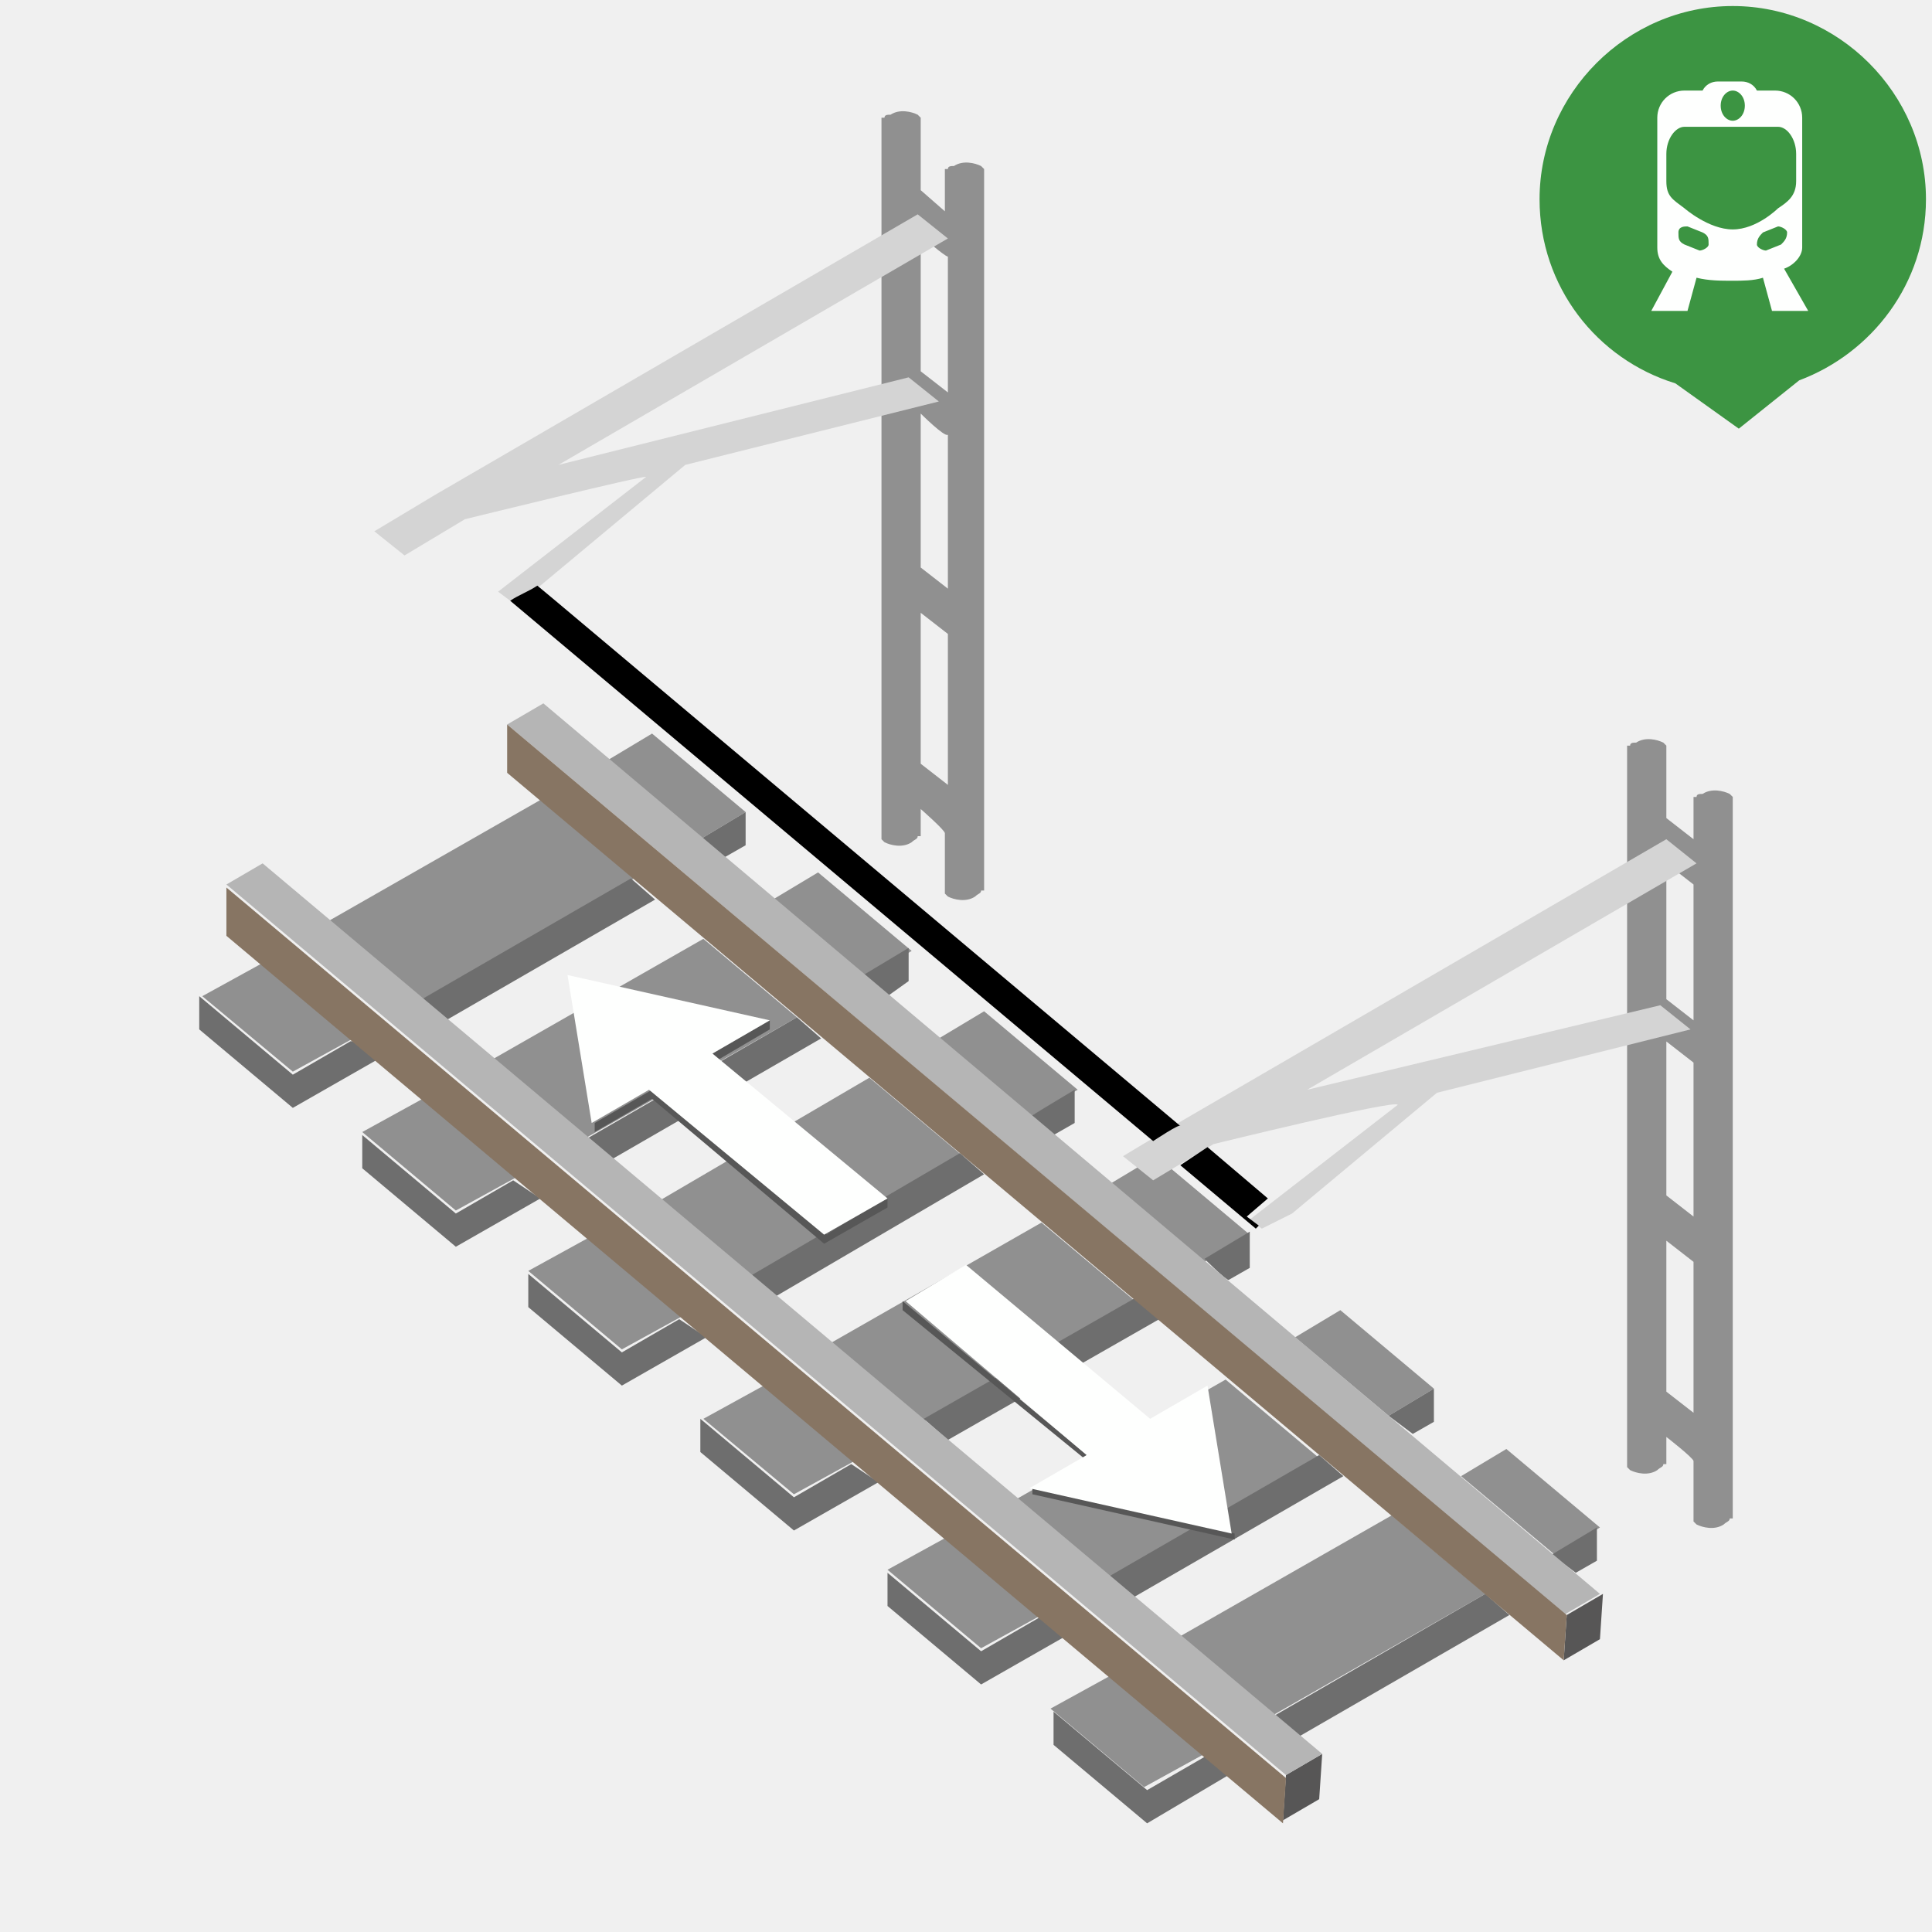
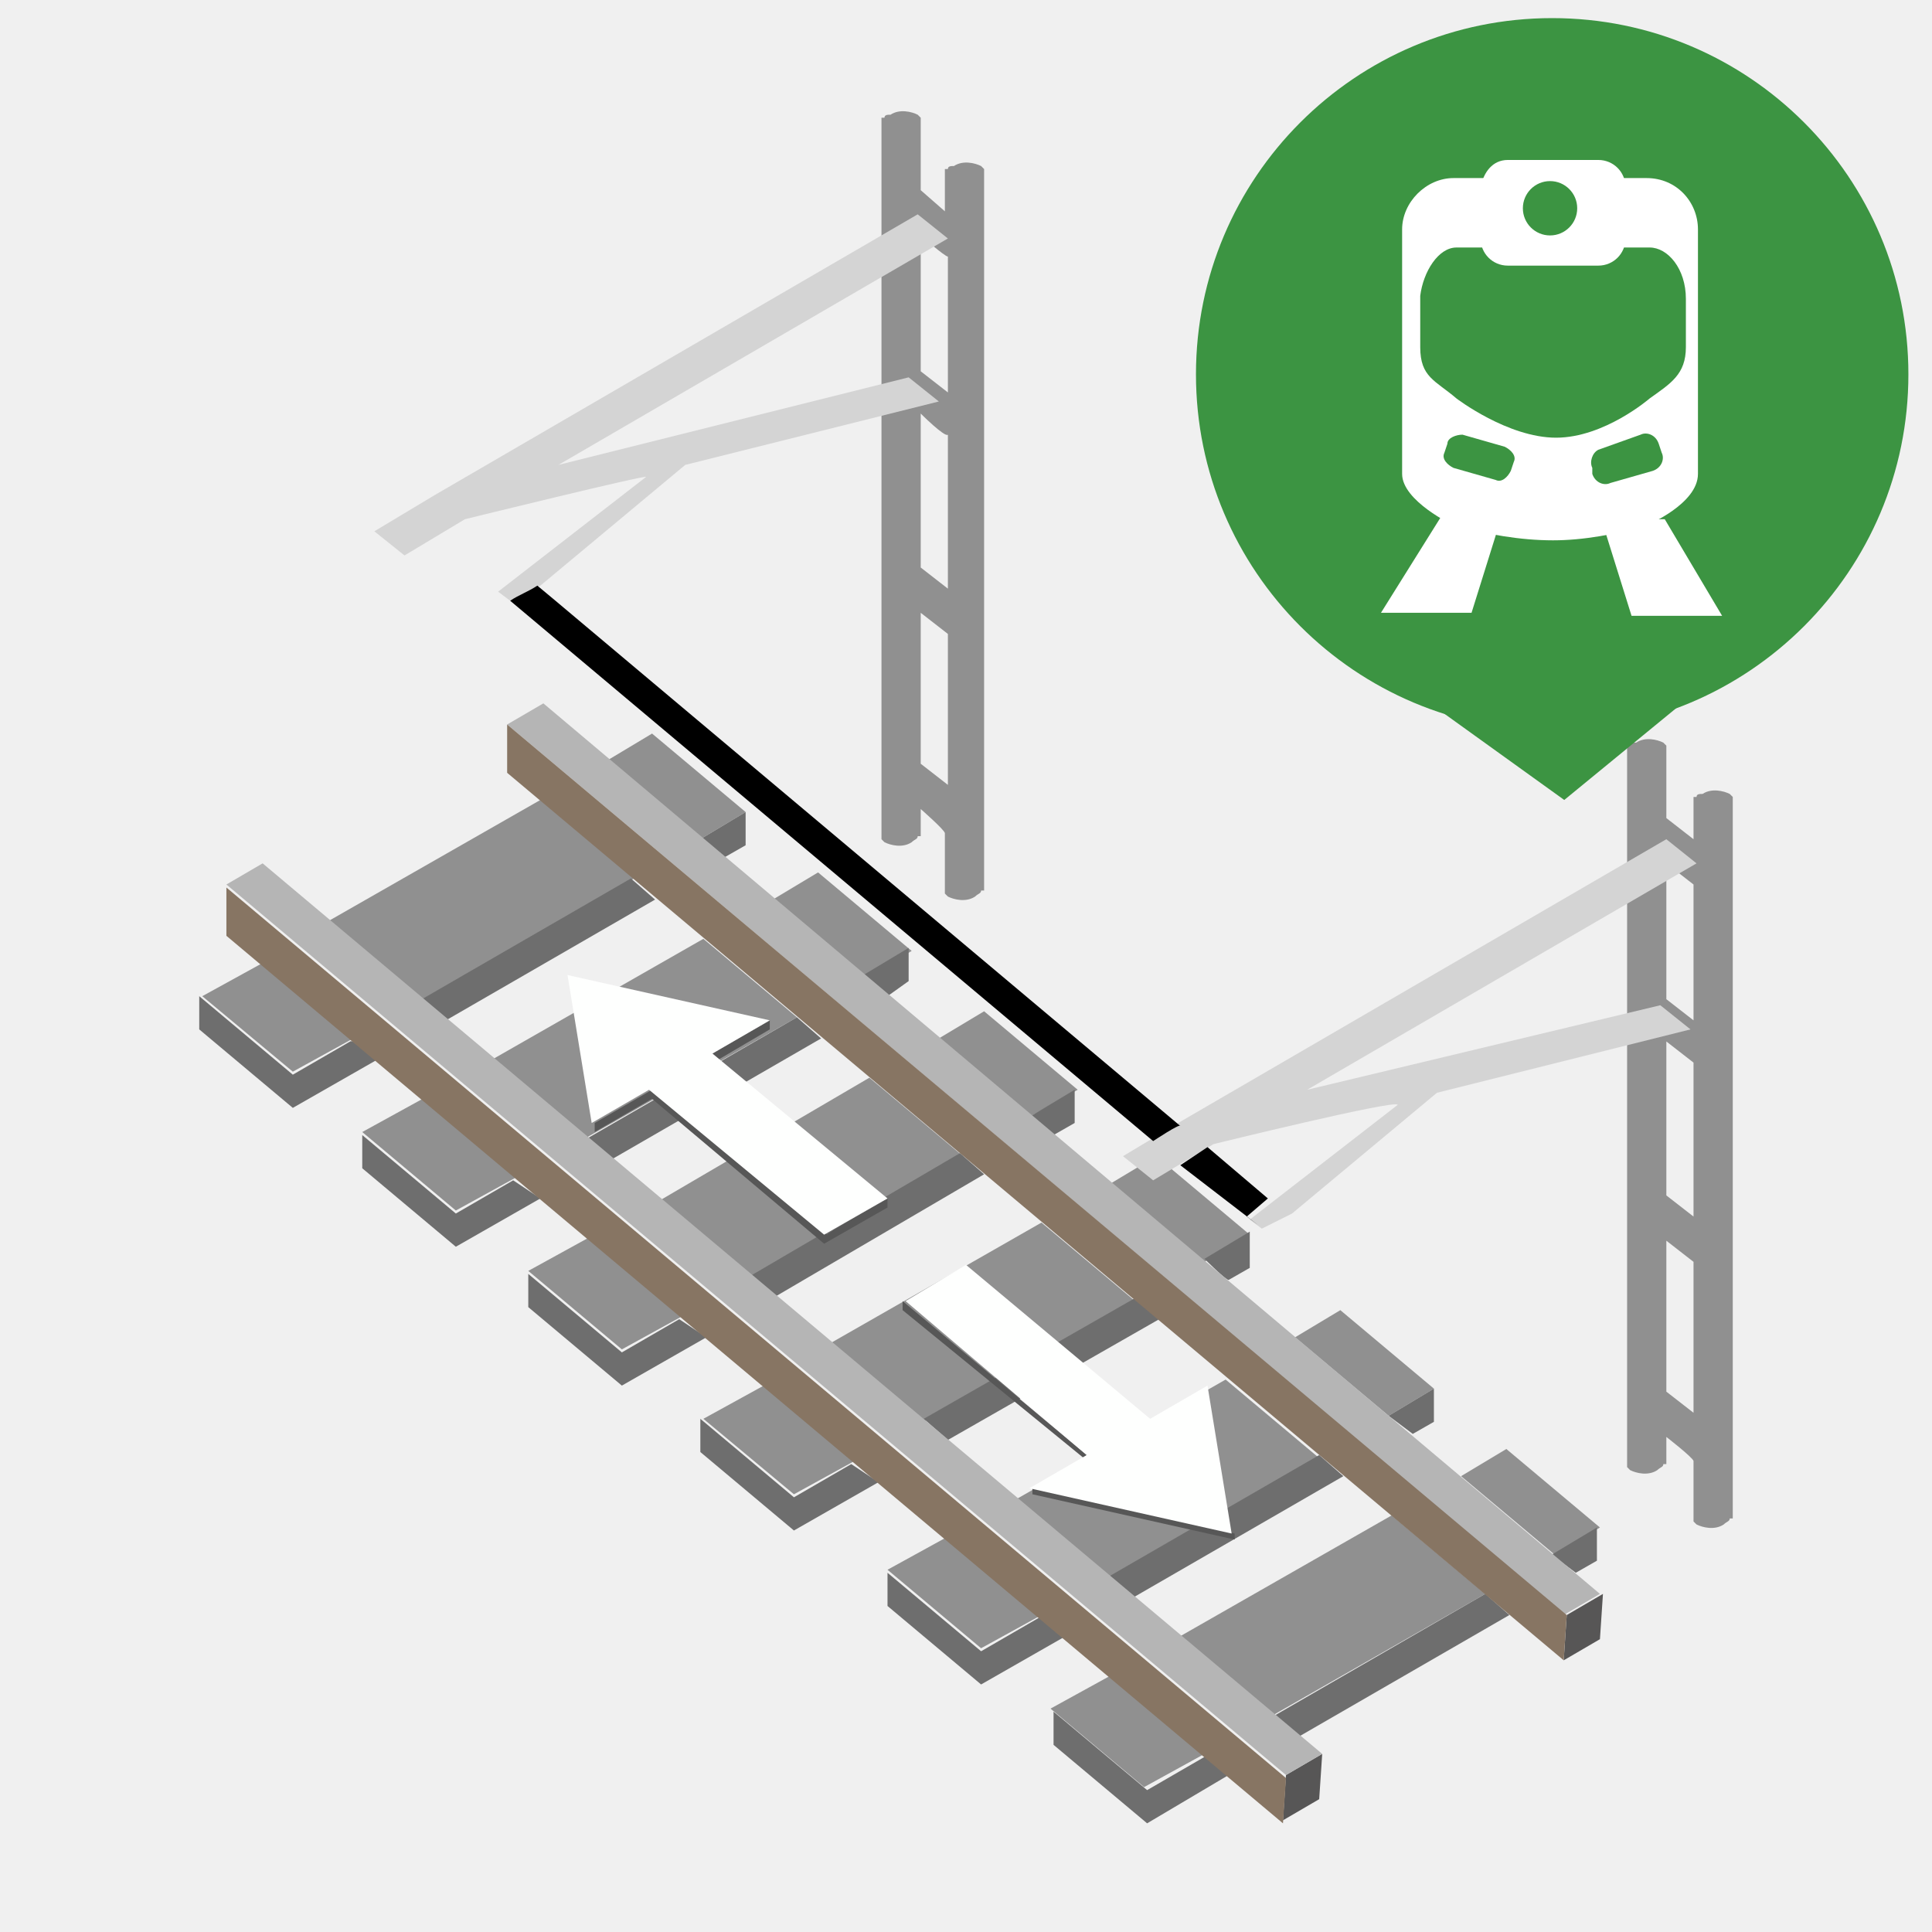
<svg xmlns="http://www.w3.org/2000/svg" version="1.1" id="Layer_1" x="0px" y="0px" viewBox="0 0 64 64" style="enable-background:new 0 0 64 64;" xml:space="preserve">
  <style type="text/css">
	.st0{fill-rule:evenodd;clip-rule:evenodd;fill:#909090;}
	.st1{fill-rule:evenodd;clip-rule:evenodd;fill:#6E6E6E;}
	.st2{fill-rule:evenodd;clip-rule:evenodd;fill:#575656;}
	.st3{fill-rule:evenodd;clip-rule:evenodd;fill:#B5B5B5;}
	.st4{fill-rule:evenodd;clip-rule:evenodd;fill:#575757;}
	.st5{fill-rule:evenodd;clip-rule:evenodd;fill:#D4D4D4;}
	.st6{fill-rule:evenodd;clip-rule:evenodd;fill:#FEFFFE;}
	.st7{fill-rule:evenodd;clip-rule:evenodd;fill:#877563;}
	.st8{fill-rule:evenodd;clip-rule:evenodd;}
- 	.st9{display:none;}
- 	.st10{display:inline;}
- 	.st11{fill-rule:evenodd;clip-rule:evenodd;fill:#4A6168;}
- 	.st12{fill:#3C9442;stroke:#324565;stroke-width:0.2;}
- 	.st13{fill-rule:evenodd;clip-rule:evenodd;fill:#3C9442;}
+ 	.st9{fill:#3C9442;}
+ 	.st10{fill:#F2EEEE;}
+ 	.st11{fill:#FFFFFF;}
+ 	.st12{fill:#F3E195;}
</style>
  <g id="grey">
-     <path class="st0" d="M10.9,30.5l7-4l3.1,2.6l-7,4L10.9,30.5z M16.3,35.1l7-4l3.1,2.6l-7,4C19.4,37.7,16.3,35.1,16.3,35.1z    M20.1,25.2l1.5-0.9l3.1,2.6l-1.5,0.9C23.2,27.8,20.1,25.2,20.1,25.2z M25.6,29.8l1.5-0.9l3.1,2.6l-1.5,0.9   C28.6,32.3,25.6,29.8,25.6,29.8z M31.1,34.4l1.5-0.9l3.1,2.6L34.1,37C34.1,37,31.1,34.4,31.1,34.4z M36.8,39.2l1.5-0.9l3.1,2.6   l-1.5,0.9L36.8,39.2z M37.6,43.1l-7,4l-3.1-2.6l7-4L37.6,43.1z M28.3,48.4l-2,1.1L23.3,47l2-1.1L28.3,48.4z M22.6,43.6l-2,1.1   l-3.1-2.6l2-1.1L22.6,43.6z M21.8,39.8l7-4.1l3.1,2.6l-7,4.1C24.8,42.3,21.8,39.8,21.8,39.8z M11.7,34.4l-2,1.1L6.7,33l2-1.1   C8.6,31.8,11.7,34.4,11.7,34.4z M17.1,39l-2,1.1l-3.1-2.6l2-1.1L17.1,39z M34.5,53.5l-2,1.1l-3.1-2.6l2-1.1L34.5,53.5z M33.6,49.7   l7-4l3.1,2.6l-7,4L33.6,49.7z M39.1,54.2l7-4l3.1,2.6l-7,4L39.1,54.2z M42.9,44.3l1.5-0.9l3.1,2.6L46,46.9L42.9,44.3z M48.4,48.9   l1.5-0.9l3.1,2.6l-1.5,0.9L48.4,48.9z M39.9,58.1l-2,1.1l-3.1-2.6l2-1.1C36.9,55.5,39.9,58.1,39.9,58.1z" />
-     <path class="st1" d="M38.4,43.7l-7,4l-0.8-0.7l7-4L38.4,43.7z M29.1,49.1l-2.8,1.6l-3.1-2.6V47l3.1,2.6l1.9-1.1L29.1,49.1z    M23.4,44.3l-2.8,1.6l-3.1-2.6v-1.1l3.1,2.6l1.9-1.1L23.4,44.3z M24.8,42.3l7-4.1l0.8,0.7l-7,4.1C25.6,43,24.8,42.3,24.8,42.3z    M12.5,35.1l-2.8,1.6l-3.1-2.6V33l3.1,2.6l1.9-1.1C11.7,34.4,12.5,35.1,12.5,35.1z M17.9,39.7l-2.8,1.6l-3.1-2.6v-1.1l3.1,2.6   l1.9-1.1L17.9,39.7z M13.8,33.2l7.1-4.1l0.8,0.7l-7.1,4.1C14.6,33.8,13.8,33.2,13.8,33.2z M19.3,37.8l7.1-4.1l0.8,0.7l-7.1,4.1   L19.3,37.8z M23.2,27.8l1.5-0.9V28L24,28.4L23.2,27.8z M28.6,32.3l1.5-0.9v1.1L29.4,33L28.6,32.3z M34.1,37l1.5-0.9v1.1l-0.7,0.4   L34.1,37z M39.9,41.7l1.5-0.9V42l-0.7,0.4C40.6,42.4,39.9,41.7,39.9,41.7z M51.4,51.5l1.5-0.9v1.1l-0.7,0.4   C52.2,52.1,51.4,51.5,51.4,51.5z M35.3,54.2l-2.8,1.6l-3.1-2.6v-1.1l3.1,2.6l1.9-1.1C34.5,53.5,35.3,54.2,35.3,54.2z M40.7,58.8   L38,60.4l-3.1-2.6v-1.1l3.1,2.6l1.9-1.1C39.9,58.1,40.7,58.8,40.7,58.8z M36.6,52.3l7.1-4.1l0.8,0.7L37.4,53L36.6,52.3z M42.1,56.9   l7.1-4.1l0.8,0.7l-7.1,4.1L42.1,56.9z M46,46.9l1.5-0.9v1.1l-0.7,0.4L46,46.9z" />
-     <path class="st2" d="M42.5,60.3l0.1-1.5l1.2-0.7l-0.1,1.5L42.5,60.3L42.5,60.3z M51.8,55l0.1-1.5l1.2-0.7l-0.1,1.5L51.8,55   C51.8,55,51.8,55,51.8,55z" />
-     <path class="st3" d="M7.5,29.3l1.2-0.7l35.1,29.5l-1.2,0.7L7.5,29.3z M16.8,24l1.2-0.7L53,52.8l-1.2,0.7C51.9,53.5,16.8,24,16.8,24   z" />
-     <path class="st4" d="M35.9,48.3l-6-4.9l0-0.3l6.1,5.1L35.9,48.3z M40.9,50.8l0,0.2l-6.7-1.5l0-0.2L40.9,50.8z M25.5,33.8l0,0.3   l-1.7,1l-0.2-0.2C23.6,34.9,25.5,33.8,25.5,33.8z M29.4,39.7l0,0.3l-2.1,1.2l-5.7-4.8l-1.9,1.1v-0.3l0,0l0,0l1.9-1.1l5.8,4.8   C27.3,40.9,29.4,39.7,29.4,39.7z" />
-     <path class="st0" d="M30.5,26.8v0.9h-0.1c0,0.1-0.1,0.1-0.2,0.2c-0.3,0.2-0.7,0.1-0.9,0c0,0-0.1-0.1-0.1-0.1h0V3.9h0.1   c0-0.1,0.1-0.1,0.2-0.1c0.3-0.2,0.7-0.1,0.9,0c0,0,0.1,0.1,0.1,0.1h0v2.4L31.3,7V5.6h0.1c0-0.1,0.1-0.1,0.2-0.1   c0.3-0.2,0.7-0.1,0.9,0c0,0,0.1,0.1,0.1,0.1h0v23.9h-0.1c0,0.1-0.1,0.1-0.2,0.2c-0.3,0.2-0.7,0.1-0.9,0c0,0-0.1-0.1-0.1-0.1h0v-2   C31.3,27.5,30.5,26.8,30.5,26.8z M30.5,7.8v4.5l0.9,0.7V8.5C31.3,8.5,30.5,7.8,30.5,7.8z M30.5,13.7v5.1l0.9,0.7v-5.1   C31.3,14.5,30.5,13.7,30.5,13.7z M30.5,20.3v5l0.9,0.7v-5L30.5,20.3z M55.2,47.6v0.9h-0.1c0,0.1-0.1,0.1-0.2,0.2   c-0.3,0.2-0.7,0.1-0.9,0c0,0-0.1-0.1-0.1-0.1h0V24.7h0.1c0-0.1,0.1-0.1,0.2-0.1c0.3-0.2,0.7-0.1,0.9,0c0,0,0.1,0.1,0.1,0.1h0v2.4   l0.9,0.7v-1.4h0.1c0-0.1,0.1-0.1,0.2-0.1c0.3-0.2,0.7-0.1,0.9,0c0,0,0.1,0.1,0.1,0.1h0v23.9h-0.1c0,0.1-0.1,0.1-0.2,0.2   c-0.3,0.2-0.7,0.1-0.9,0c0,0-0.1-0.1-0.1-0.1h0v-2C56.1,48.3,55.2,47.6,55.2,47.6z M55.2,34.5v5.1l0.9,0.7v-5.1L55.2,34.5z    M55.2,41.1v5l0.9,0.7v-5L55.2,41.1z M55.2,28.6v4.5l0.9,0.7v-4.5C56.1,29.3,55.2,28.6,55.2,28.6z" />
+     <path class="st0" d="M10.9,30.5l7-4l3.1,2.6l-7,4L10.9,30.5z M16.3,35.1l7-4l3.1,2.6l-7,4C19.4,37.7,16.3,35.1,16.3,35.1z    M20.1,25.2l1.5-0.9l3.1,2.6l-1.5,0.9C23.2,27.8,20.1,25.2,20.1,25.2z M25.6,29.8l1.5-0.9l3.1,2.6l-1.5,0.9   C28.6,32.3,25.6,29.8,25.6,29.8z M31.1,34.4l1.5-0.9l3.1,2.6L34.1,37L31.1,34.4z M36.8,39.2l1.5-0.9l3.1,2.6l-1.5,0.9L36.8,39.2z    M37.6,43.1l-7,4l-3.1-2.6l7-4L37.6,43.1z M28.3,48.4l-2,1.1l-3-2.5l2-1.1L28.3,48.4z M22.6,43.6l-2,1.1l-3.1-2.6l2-1.1L22.6,43.6z    M21.8,39.8l7-4.1l3.1,2.6l-7,4.1C24.8,42.3,21.8,39.8,21.8,39.8z M11.7,34.4l-2,1.1l-3-2.5l2-1.1C8.6,31.8,11.7,34.4,11.7,34.4z    M17.1,39l-2,1.1L12,37.5l2-1.1L17.1,39z M34.5,53.5l-2,1.1L29.4,52l2-1.1L34.5,53.5z M33.6,49.7l7-4l3.1,2.6l-7,4L33.6,49.7z    M39.1,54.2l7-4l3.1,2.6l-7,4L39.1,54.2z M42.9,44.3l1.5-0.9l3.1,2.6L46,46.9L42.9,44.3z M48.4,48.9l1.5-0.9l3.1,2.6l-1.5,0.9   L48.4,48.9z M39.9,58.1l-2,1.1l-3.1-2.6l2-1.1C36.9,55.5,39.9,58.1,39.9,58.1z" />
+     <path class="st1" d="M38.4,43.7l-7,4L30.6,47l7-4L38.4,43.7z M29.1,49.1l-2.8,1.6l-3.1-2.6V47l3.1,2.6l1.9-1.1L29.1,49.1z    M23.4,44.3l-2.8,1.6l-3.1-2.6v-1.1l3.1,2.6l1.9-1.1L23.4,44.3z M24.8,42.3l7-4.1l0.8,0.7l-7,4.1C25.6,43,24.8,42.3,24.8,42.3z    M12.5,35.1l-2.8,1.6l-3.1-2.6V33l3.1,2.6l1.9-1.1C11.7,34.4,12.5,35.1,12.5,35.1z M17.9,39.7l-2.8,1.6L12,38.7v-1.1l3.1,2.6   l1.9-1.1L17.9,39.7z M13.8,33.2l7.1-4.1l0.8,0.7l-7.1,4.1C14.6,33.8,13.8,33.2,13.8,33.2z M19.3,37.8l7.1-4.1l0.8,0.7l-7.1,4.1   L19.3,37.8z M23.2,27.8l1.5-0.9V28L24,28.4L23.2,27.8z M28.6,32.3l1.5-0.9v1.1L29.4,33L28.6,32.3z M34.1,37l1.5-0.9v1.1l-0.7,0.4   L34.1,37z M39.9,41.7l1.5-0.9V42l-0.7,0.4C40.6,42.4,39.9,41.7,39.9,41.7z M51.4,51.5l1.5-0.9v1.1l-0.7,0.4L51.4,51.5z M35.3,54.2   l-2.8,1.6l-3.1-2.6v-1.1l3.1,2.6l1.9-1.1C34.5,53.5,35.3,54.2,35.3,54.2z M40.7,58.8L38,60.4l-3.1-2.6v-1.1l3.1,2.6l1.9-1.1   C39.9,58.1,40.7,58.8,40.7,58.8z M36.6,52.3l7.1-4.1l0.8,0.7L37.4,53L36.6,52.3z M42.1,56.9l7.1-4.1l0.8,0.7l-7.1,4.1L42.1,56.9z    M46,46.9l1.5-0.9v1.1l-0.7,0.4L46,46.9z" />
+     <path class="st2" d="M42.5,60.3l0.1-1.5l1.2-0.7l-0.1,1.5L42.5,60.3L42.5,60.3z M51.8,55l0.1-1.5l1.2-0.7L53,54.3L51.8,55L51.8,55z   " />
+     <path class="st3" d="M7.5,29.3l1.2-0.7l35.1,29.5l-1.2,0.7L7.5,29.3z M16.8,24l1.2-0.7l35,29.5l-1.2,0.7C51.9,53.5,16.8,24,16.8,24   z" />
+     <path class="st4" d="M35.9,48.3l-6-4.9v-0.3l6.1,5.1L35.9,48.3z M40.9,50.8V51l-6.7-1.5v-0.2L40.9,50.8z M25.5,33.8v0.3l-1.7,1   l-0.2-0.2C23.6,34.9,25.5,33.8,25.5,33.8z M29.4,39.7V40l-2.1,1.2l-5.7-4.8l-1.9,1.1v-0.3l0,0l0,0l1.9-1.1l5.8,4.8   C27.3,40.9,29.4,39.7,29.4,39.7z" />
+     <path class="st0" d="M30.5,26.8v0.9h-0.1c0,0.1-0.1,0.1-0.2,0.2c-0.3,0.2-0.7,0.1-0.9,0l-0.1-0.1l0,0V3.9h0.1   c0-0.1,0.1-0.1,0.2-0.1c0.3-0.2,0.7-0.1,0.9,0l0.1,0.1l0,0v2.4L31.3,7V5.6h0.1c0-0.1,0.1-0.1,0.2-0.1c0.3-0.2,0.7-0.1,0.9,0   l0.1,0.1l0,0v23.9h-0.1c0,0.1-0.1,0.1-0.2,0.2c-0.3,0.2-0.7,0.1-0.9,0l-0.1-0.1l0,0v-2C31.3,27.5,30.5,26.8,30.5,26.8z M30.5,7.8   v4.5l0.9,0.7V8.5C31.3,8.5,30.5,7.8,30.5,7.8z M30.5,13.7v5.1l0.9,0.7v-5.1C31.3,14.5,30.5,13.7,30.5,13.7z M30.5,20.3v5l0.9,0.7   v-5L30.5,20.3z M55.2,47.6v0.9h-0.1c0,0.1-0.1,0.1-0.2,0.2c-0.3,0.2-0.7,0.1-0.9,0l-0.1-0.1l0,0V24.7H54c0-0.1,0.1-0.1,0.2-0.1   c0.3-0.2,0.7-0.1,0.9,0l0.1,0.1l0,0v2.4l0.9,0.7v-1.4h0.1c0-0.1,0.1-0.1,0.2-0.1c0.3-0.2,0.7-0.1,0.9,0l0.1,0.1l0,0v23.9h-0.1   c0,0.1-0.1,0.1-0.2,0.2c-0.3,0.2-0.7,0.1-0.9,0l-0.1-0.1l0,0v-2C56.1,48.3,55.2,47.6,55.2,47.6z M55.2,34.5v5.1l0.9,0.7v-5.1   L55.2,34.5z M55.2,41.1v5l0.9,0.7v-5L55.2,41.1z M55.2,28.6v4.5l0.9,0.7v-4.5C56.1,29.3,55.2,28.6,55.2,28.6z" />
    <path class="st5" d="M15.4,17.2l-2,1.2l-1-0.8l2-1.2l16-9.3l1,0.8l-12.9,7.5l11.6-2.9l1,0.8l-8.4,2.1l-4.8,4l-1,0.5l-0.4-0.3   l4.9-3.8C21.5,15.7,15.4,17.2,15.4,17.2z M40.2,37.9l-2,1.2l-1-0.8l2-1.2l16-9.3l1,0.8l-12.9,7.5L55,33.3l1,0.8l-8.4,2.1l-4.8,4   l-1,0.5l-0.4-0.3l4.9-3.8C46.3,36.4,40.2,37.9,40.2,37.9z" />
  </g>
  <g id="white">
-     <path class="st6" d="M27.3,40.9l-5.8-4.8l-1.9,1.1l-0.8-4.9l6.7,1.5l-1.9,1.1l5.8,4.8C29.4,39.7,27.3,40.9,27.3,40.9z M32,41.9   l6.1,5.1l1.9-1.1l0.8,4.9l-6.7-1.5l1.9-1.1L30,43.1L32,41.9z" />
+     <path class="st6" d="M27.3,40.9l-5.8-4.8l-1.9,1.1l-0.8-4.9l6.7,1.5l-1.9,1.1l5.8,4.8C29.4,39.7,27.3,40.9,27.3,40.9z M32,41.9   l6.1,5.1l1.9-1.1l0.8,4.9l-6.7-1.5l1.9-1.1l-6-5.1L32,41.9z" />
  </g>
  <g id="brown">
    <path class="st7" d="M7.5,31v-1.6l35.1,29.5l-0.1,1.5L7.5,31z M16.8,25.6V24l35.1,29.5L51.8,55L16.8,25.6z" />
  </g>
  <g id="black">
-     <path class="st8" d="M38.2,37.8L16.9,19.9c0.3-0.2,0.6-0.3,0.9-0.5l0.6,0.5l20.7,17.4C39.1,37.2,38.2,37.8,38.2,37.8z M41.7,40.6   l-0.1,0.1l-2.5-2.1L40,38l2,1.7l-0.7,0.6C41.3,40.3,41.7,40.6,41.7,40.6z" />
-   </g>
-   <g class="st9">
-     <g id="blue_1_" class="st10">
-       <path class="st11" d="M56.4,1.4c0.2,0,0.3,0.1,0.4,0.3L57.1,2l0.4,0.4l0.4,0.4l1.5,1.5L61,5.9l0.4,0.4l0.4,0.4L62.2,7    c0.1,0.1,0.2,0.2,0.2,0.4c0,0.2-0.1,0.3-0.2,0.4l-0.8,0.8L61,9l-3.2,3.2L57,13l-0.4,0.4c-0.1,0.1-0.2,0.2-0.4,0.2    c-0.2,0-0.3-0.1-0.4-0.2L55,12.7l-0.4-0.4l-1.5-1.5l-1.5-1.5L50.4,8c-0.1-0.1-0.2-0.2-0.2-0.4c0-0.2,0.1-0.3,0.2-0.4L56,1.6    C56.1,1.5,56.2,1.4,56.4,1.4z" />
-     </g>
-     <g id="violet_1_" class="st10">
-       <path class="st12" d="M56.4,0.5c-0.2,0-0.3,0.2-0.5,0.3l-0.5,0.5L52.8,4l-1.8,1.8l-1.4,1.4c-0.2,0.2-0.3,0.2-0.3,0.5    c0,0.2,0.1,0.3,0.2,0.4l1.3,1.3l1.8,1.8l2.2,2.2l0.4,0.4l0.4,0.4c0.1,0.1,0.2,0.3,0.4,0.3c0.2,0,0.3-0.1,0.5-0.3l0.5-0.5l0.5-0.5    l5-5L63,7.9c0.2-0.2,0.3-0.2,0.3-0.5c0-0.2-0.1-0.3-0.2-0.4l-0.4-0.4l-0.4-0.4l-4-4l-0.4-0.4l-0.9-0.9C56.7,0.7,56.6,0.5,56.4,0.5    z M56.4,1.4c0.2,0,0.3,0.1,0.4,0.3L57.1,2l0.4,0.4l0.4,0.4l1.5,1.5L61,5.9l0.4,0.4l0.4,0.4L62.2,7c0.1,0.1,0.2,0.2,0.2,0.4    c0,0.2-0.1,0.3-0.2,0.4l-0.8,0.8L61,9l-3.2,3.2L57,13l-0.4,0.4c-0.1,0.1-0.2,0.2-0.4,0.2c-0.2,0-0.3-0.1-0.4-0.2L55,12.7l-0.4-0.4    l-1.5-1.5l-1.5-1.5L50.4,8c-0.1-0.1-0.2-0.2-0.2-0.4c0-0.2,0.1-0.3,0.2-0.4L56,1.6C56.1,1.5,56.2,1.4,56.4,1.4z" />
-     </g>
-     <g id="white_2_" class="st10">
-       <path class="st6" d="M55.3,9.8l-0.3,1h-1l0.7-1.2c-0.3-0.1-0.4-0.3-0.4-0.7V5.3c0-0.4,0.3-0.8,0.7-0.8h0.5    c0.1-0.2,0.2-0.3,0.4-0.3h0.7c0.2,0,0.3,0.1,0.4,0.3h0.5c0.4,0,0.7,0.3,0.7,0.8v3.6c0,0.3-0.3,0.5-0.5,0.6c-0.1,0.1-0.1,0.1,0,0    l0.7,1.2h-1l-0.3-0.9c-0.3,0.1-0.6,0.1-0.9,0.1C56,9.9,55.7,9.9,55.3,9.8z M56.3,4.5c-0.2,0-0.4,0.2-0.4,0.4    c0,0.2,0.2,0.4,0.4,0.4s0.4-0.2,0.4-0.4C56.7,4.7,56.5,4.5,56.3,4.5z M57.8,8.5c0-0.1-0.1-0.2-0.2-0.2c0,0-0.1,0-0.1,0l-0.5,0.2    c-0.1,0-0.2,0.2-0.2,0.3l0,0C57,8.9,57,9,57.1,9c0,0,0.1,0,0.1,0l0.5-0.2C57.8,8.8,57.9,8.6,57.8,8.5L57.8,8.5z M55.7,8.8    c0-0.1,0-0.3-0.2-0.3L55,8.3c0,0,0,0-0.1,0c-0.1,0-0.2,0.1-0.2,0.2l0,0c0,0.1,0,0.3,0.2,0.3L55.4,9c0,0,0,0,0.1,0    C55.5,9,55.6,8.9,55.7,8.8L55.7,8.8z M55,5.6c-0.3,0-0.5,0.3-0.5,0.7V7c0,0.4,0.2,0.5,0.5,0.7c0,0,0.7,0.6,1.4,0.6    c0.7,0,1.3-0.6,1.3-0.6c0.3-0.2,0.5-0.3,0.5-0.7V6.3c0-0.4-0.2-0.7-0.5-0.7H55z" />
-     </g>
-   </g>
-   <g class="st9">
-     <g id="green_1_" class="st10">
-       <path class="st13" d="M55.5,12.7C52.9,11.9,51,9.5,51,6.6c0-3.5,2.9-6.4,6.4-6.4s6.4,2.9,6.4,6.4c0,2.8-1.8,5.1-4.2,6l-2,1.6    L55.5,12.7z" />
-     </g>
-     <g id="white_3_" class="st10">
-       <path class="st6" d="M56.3,9.2l-0.3,1h-1.2L55.5,9C55.2,8.8,55,8.6,55,8.2v-4c0-0.5,0.4-0.8,0.9-0.8h0.6V3.1    c0-0.3,0.3-0.6,0.6-0.6h0.9c0.3,0,0.6,0.3,0.6,0.6v0.3H59c0.5,0,0.9,0.4,0.9,0.8v4c0,0.3-0.3,0.5-0.6,0.7l0.8,1.3h-1.2l-0.3-1    c-0.3,0.1-0.7,0.1-1,0.1C57.1,9.3,56.7,9.3,56.3,9.2z M59.5,5.1c0-0.3-0.3-0.6-0.6-0.6h-3.1c-0.3,0-0.6,0.3-0.6,0.6    c0,0.3,0.3,0.6,0.6,0.6H59C59.3,5.7,59.5,5.4,59.5,5.1z M57.4,2.9c-0.2,0-0.4,0.2-0.4,0.4c0,0.2,0.2,0.4,0.4,0.4    c0.2,0,0.4-0.2,0.4-0.4C57.8,3.1,57.6,2.9,57.4,2.9z M58.8,7.4c-0.2,0-0.4,0.2-0.4,0.5l0,0c0,0.2,0.2,0.4,0.5,0.4    c0.2,0,0.4-0.2,0.4-0.5l0,0C59.2,7.5,59,7.4,58.8,7.4z M56.1,7.4c-0.2,0-0.4,0.2-0.4,0.5l0,0c0,0.2,0.2,0.4,0.5,0.4    c0.2,0,0.4-0.2,0.4-0.5l0,0C56.5,7.5,56.3,7.4,56.1,7.4z" />
-     </g>
+     <path class="st8" d="M38.2,37.8L16.9,19.9c0.3-0.2,0.6-0.3,0.9-0.5l0.6,0.5l20.7,17.4C39.1,37.2,38.2,37.8,38.2,37.8z M41.7,40.6   L41.7,40.6l-2.6-2L40,38l2,1.7l-0.7,0.6L41.7,40.6z" />
  </g>
  <g>
-     <g id="green_2_">
-       <path class="st13" d="M55.5,12.7C52.9,11.9,51,9.5,51,6.6c0-3.5,2.9-6.4,6.4-6.4s6.4,2.9,6.4,6.4c0,2.8-1.8,5.1-4.2,6l-2,1.6    L55.5,12.7z" />
-     </g>
-     <g id="white_4_">
-       <path class="st6" d="M56.2,9.2l-0.3,1.1h-1.2L55.4,9c-0.3-0.2-0.5-0.4-0.5-0.8V3.9c0-0.5,0.4-0.9,0.9-0.9h0.6    c0.1-0.2,0.3-0.3,0.5-0.3h0.8c0.2,0,0.4,0.1,0.5,0.3h0.6c0.5,0,0.9,0.4,0.9,0.9v4.3c0,0.3-0.3,0.6-0.6,0.7c-0.2,0.1-0.2,0.1,0,0    l0.8,1.4h-1.2l-0.3-1.1c-0.3,0.1-0.7,0.1-1,0.1C57,9.3,56.6,9.3,56.2,9.2z M57.4,3c-0.2,0-0.4,0.2-0.4,0.5c0,0.3,0.2,0.5,0.4,0.5    c0.2,0,0.4-0.2,0.4-0.5C57.8,3.2,57.6,3,57.4,3z M59.2,7.7c0-0.1-0.2-0.2-0.3-0.2c0,0,0,0,0,0l-0.5,0.2c-0.1,0.1-0.2,0.2-0.2,0.4    l0,0c0,0.1,0.2,0.2,0.3,0.2c0,0,0,0,0,0L59,8.1C59.1,8,59.2,7.9,59.2,7.7L59.2,7.7z M56.6,8.1c0-0.2,0-0.3-0.2-0.4l-0.5-0.2    c-0.1,0-0.3,0-0.3,0.2c0,0,0,0,0,0l0,0c0,0.2,0,0.3,0.2,0.4l0.5,0.2C56.4,8.3,56.6,8.2,56.6,8.1C56.6,8.1,56.6,8.1,56.6,8.1    C56.6,8.1,56.6,8.1,56.6,8.1z M55.8,4.2c-0.3,0-0.6,0.4-0.6,0.9V6c0,0.5,0.2,0.6,0.6,0.9c0,0,0.8,0.7,1.6,0.7    c0.8,0,1.5-0.7,1.5-0.7c0.3-0.2,0.6-0.4,0.6-0.9V5.1c0-0.5-0.3-0.9-0.6-0.9C58.9,4.2,55.8,4.2,55.8,4.2z" />
+     <g id="a_1_">
+       <g transform="translate(2.218 2)">
+         <path class="st9" d="M43.9,20.4l5.7,4.1l5-4.1H43.9z" />
+         <circle class="st9" cx="49.2" cy="10.4" r="11.8" />
+       </g>
+       <g transform="translate(-20.653 -18.501)">
+         <path class="st10" d="M71.2,32.5h4.1l-2.1,1.7L71.2,32.5z" />
+         <path class="st11" d="M68.4,35.6l-2,3.2h3l1-3.2H68.4z" />
+         <path class="st11" d="M75.8,35.7l1.9,3.2h-3l-1-3.2H75.8z" />
+         <path class="st11" d="M68.8,24.4h6.4c1,0,1.7,0.8,1.7,1.7l0,0v8.1c0,1-1.7,1.7-1.7,1.7c-1,0.3-2.1,0.5-3.1,0.5     c-1.1,0-2.2-0.2-3.3-0.5c0,0-1.7-0.8-1.7-1.7v-8.1C67.1,25.2,67.9,24.4,68.8,24.4C68.8,24.4,68.8,24.4,68.8,24.4z" />
+         <path class="st9" d="M68.9,26.7h6.4c0.6,0,1.2,0.7,1.2,1.7V30c0,0.9-0.5,1.2-1.2,1.7c0,0-1.5,1.3-3.1,1.3c-1.6,0-3.3-1.3-3.3-1.3     c-0.7-0.6-1.2-0.7-1.2-1.7v-1.7C67.8,27.5,68.3,26.7,68.9,26.7z" />
+         <polygon class="st12" points="71.1,26.8 75.9,26.8 75.9,26.8    " />
+         <path class="st11" d="M70.6,23.8h3c0.5,0,0.9,0.4,0.9,0.9v1.7c0,0.5-0.4,0.9-0.9,0.9h-3c-0.5,0-0.9-0.4-0.9-0.9v-1.7     C69.8,24.2,70.1,23.8,70.6,23.8z" />
+         <circle class="st9" cx="72" cy="25.4" r="0.9" />
+         <path class="st9" d="M73.6,33.4l1.4-0.5c0.2-0.1,0.5,0,0.6,0.3l0.1,0.3c0.1,0.2,0,0.5-0.3,0.6L74,34.5c-0.2,0.1-0.5,0-0.6-0.3     L73.4,34C73.3,33.8,73.4,33.5,73.6,33.4z" />
+         <path class="st9" d="M69.1,32.9l1.4,0.4c0.2,0.1,0.4,0.3,0.3,0.5l-0.1,0.3c-0.1,0.2-0.3,0.4-0.5,0.3l-1.4-0.4     c-0.2-0.1-0.4-0.3-0.3-0.5l0.1-0.3C68.6,33,68.9,32.9,69.1,32.9z" />
+       </g>
    </g>
  </g>
</svg>
